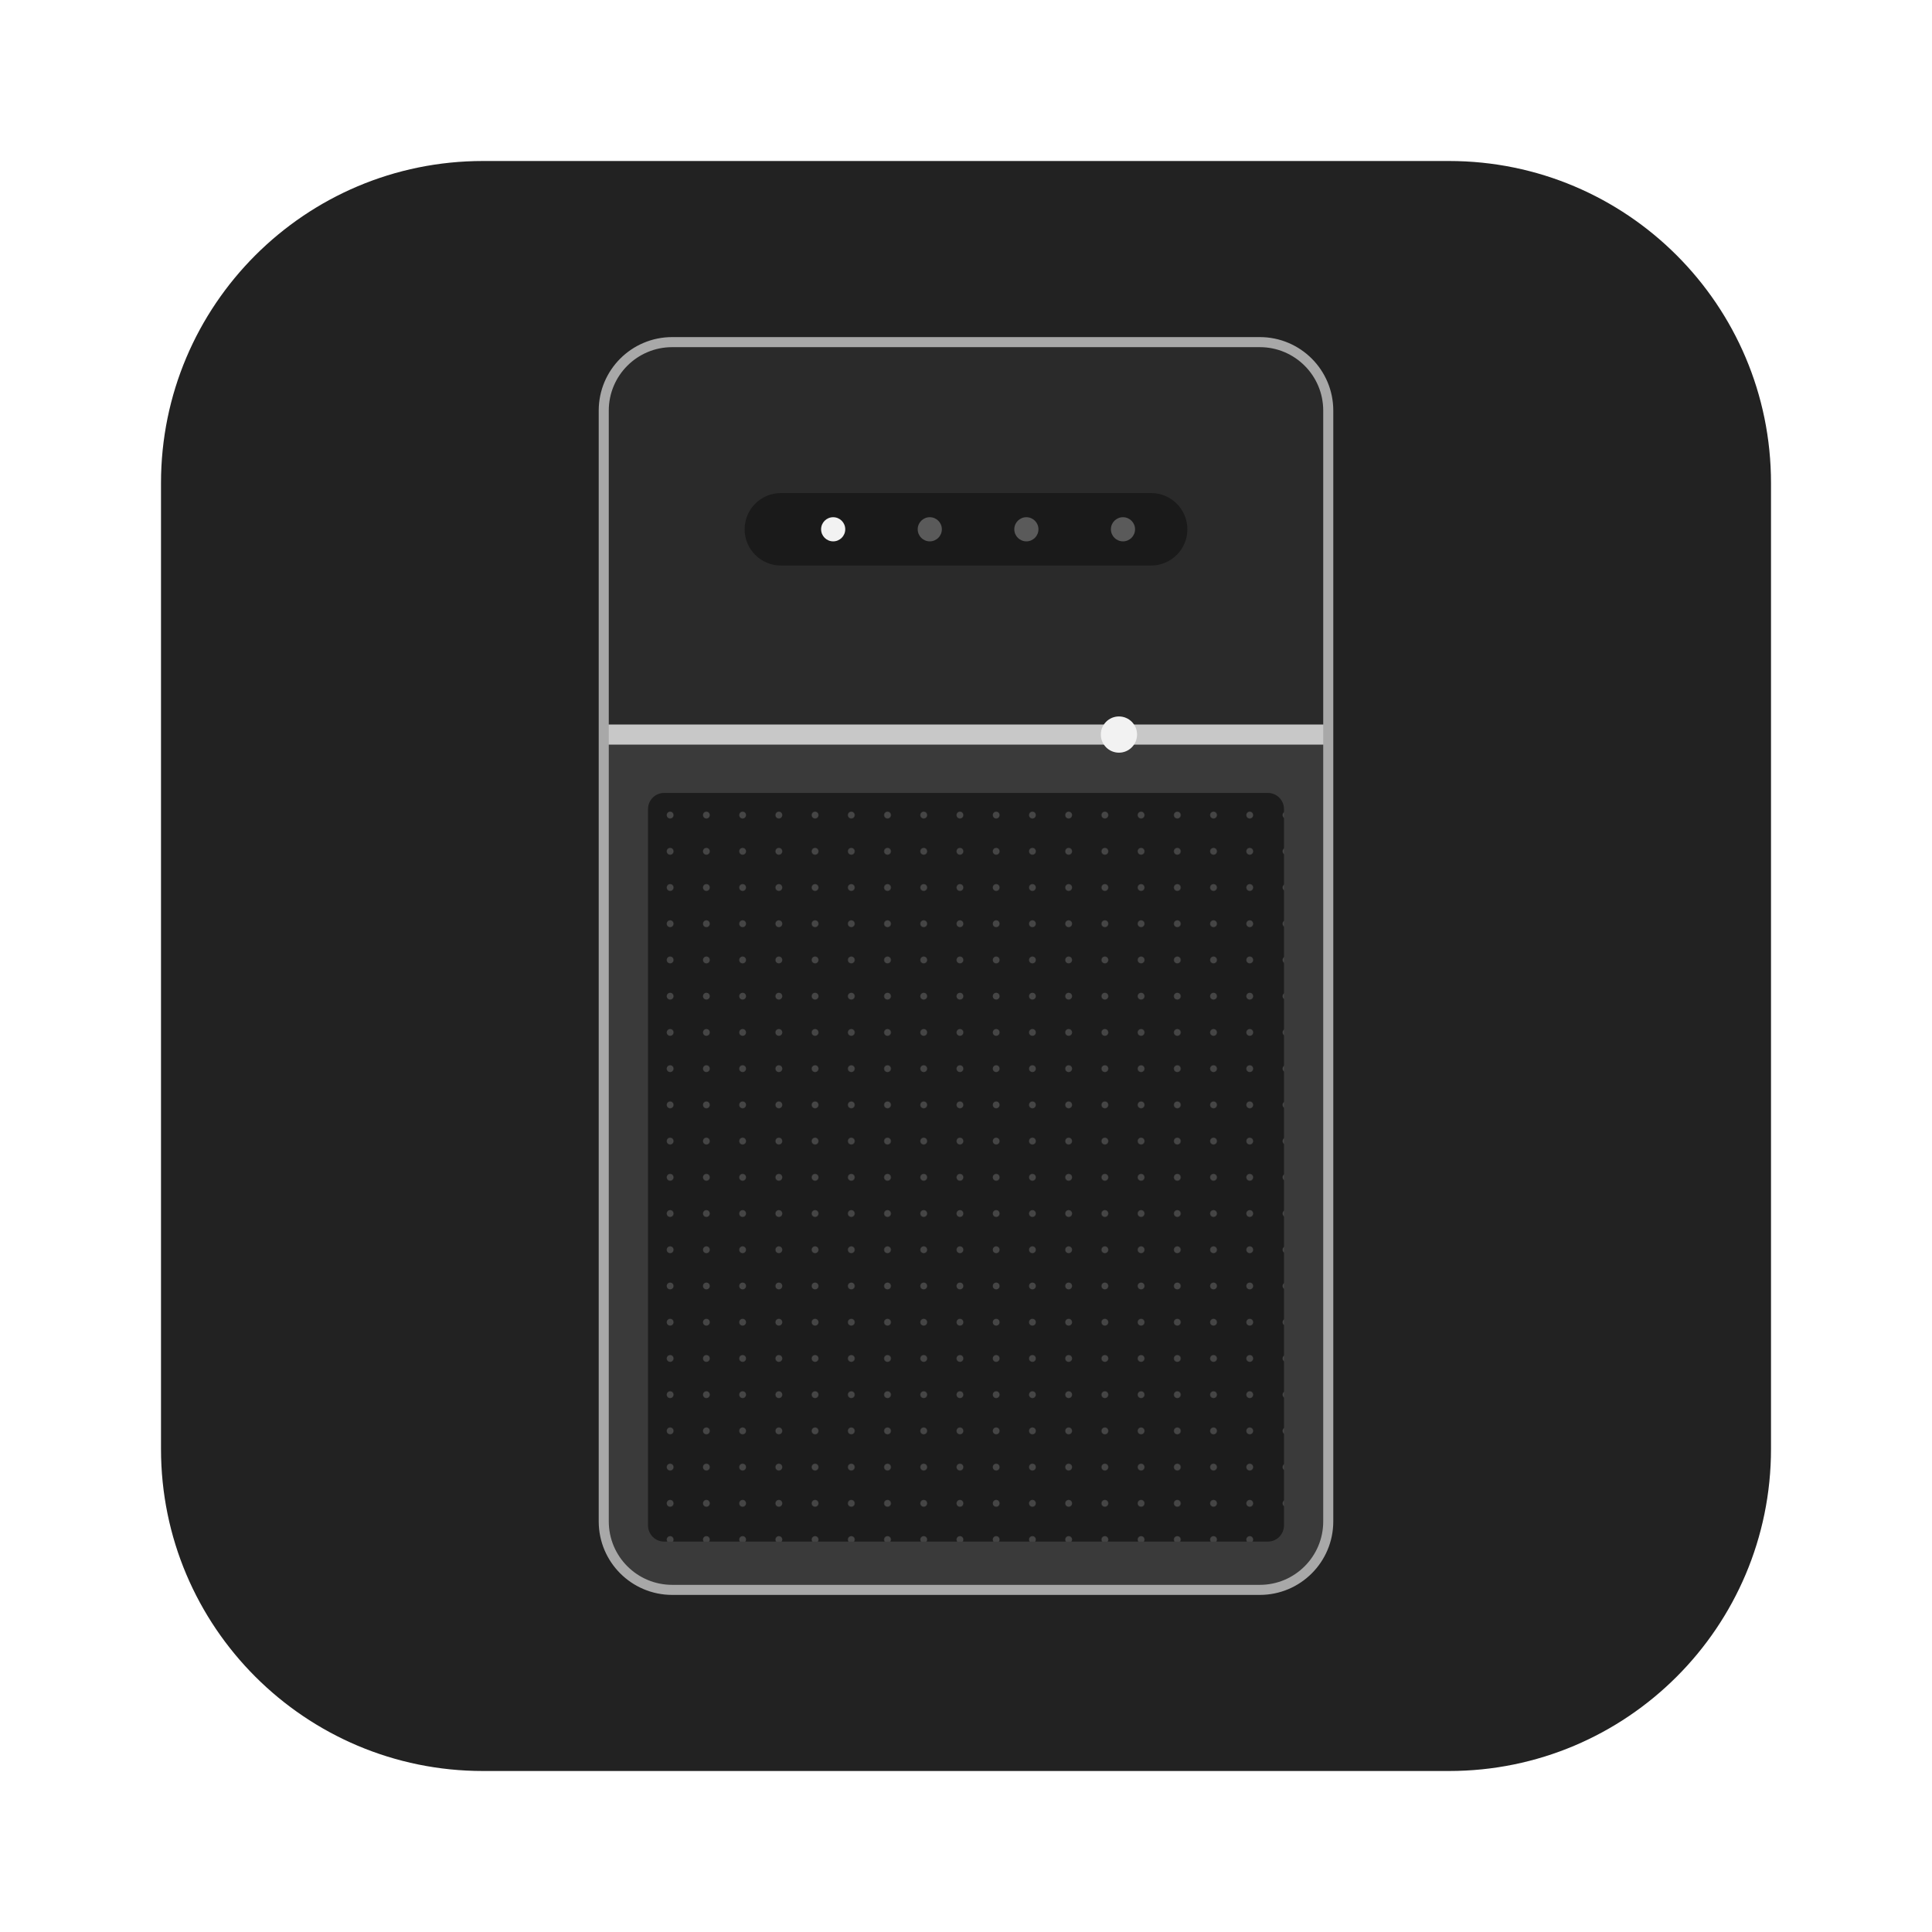
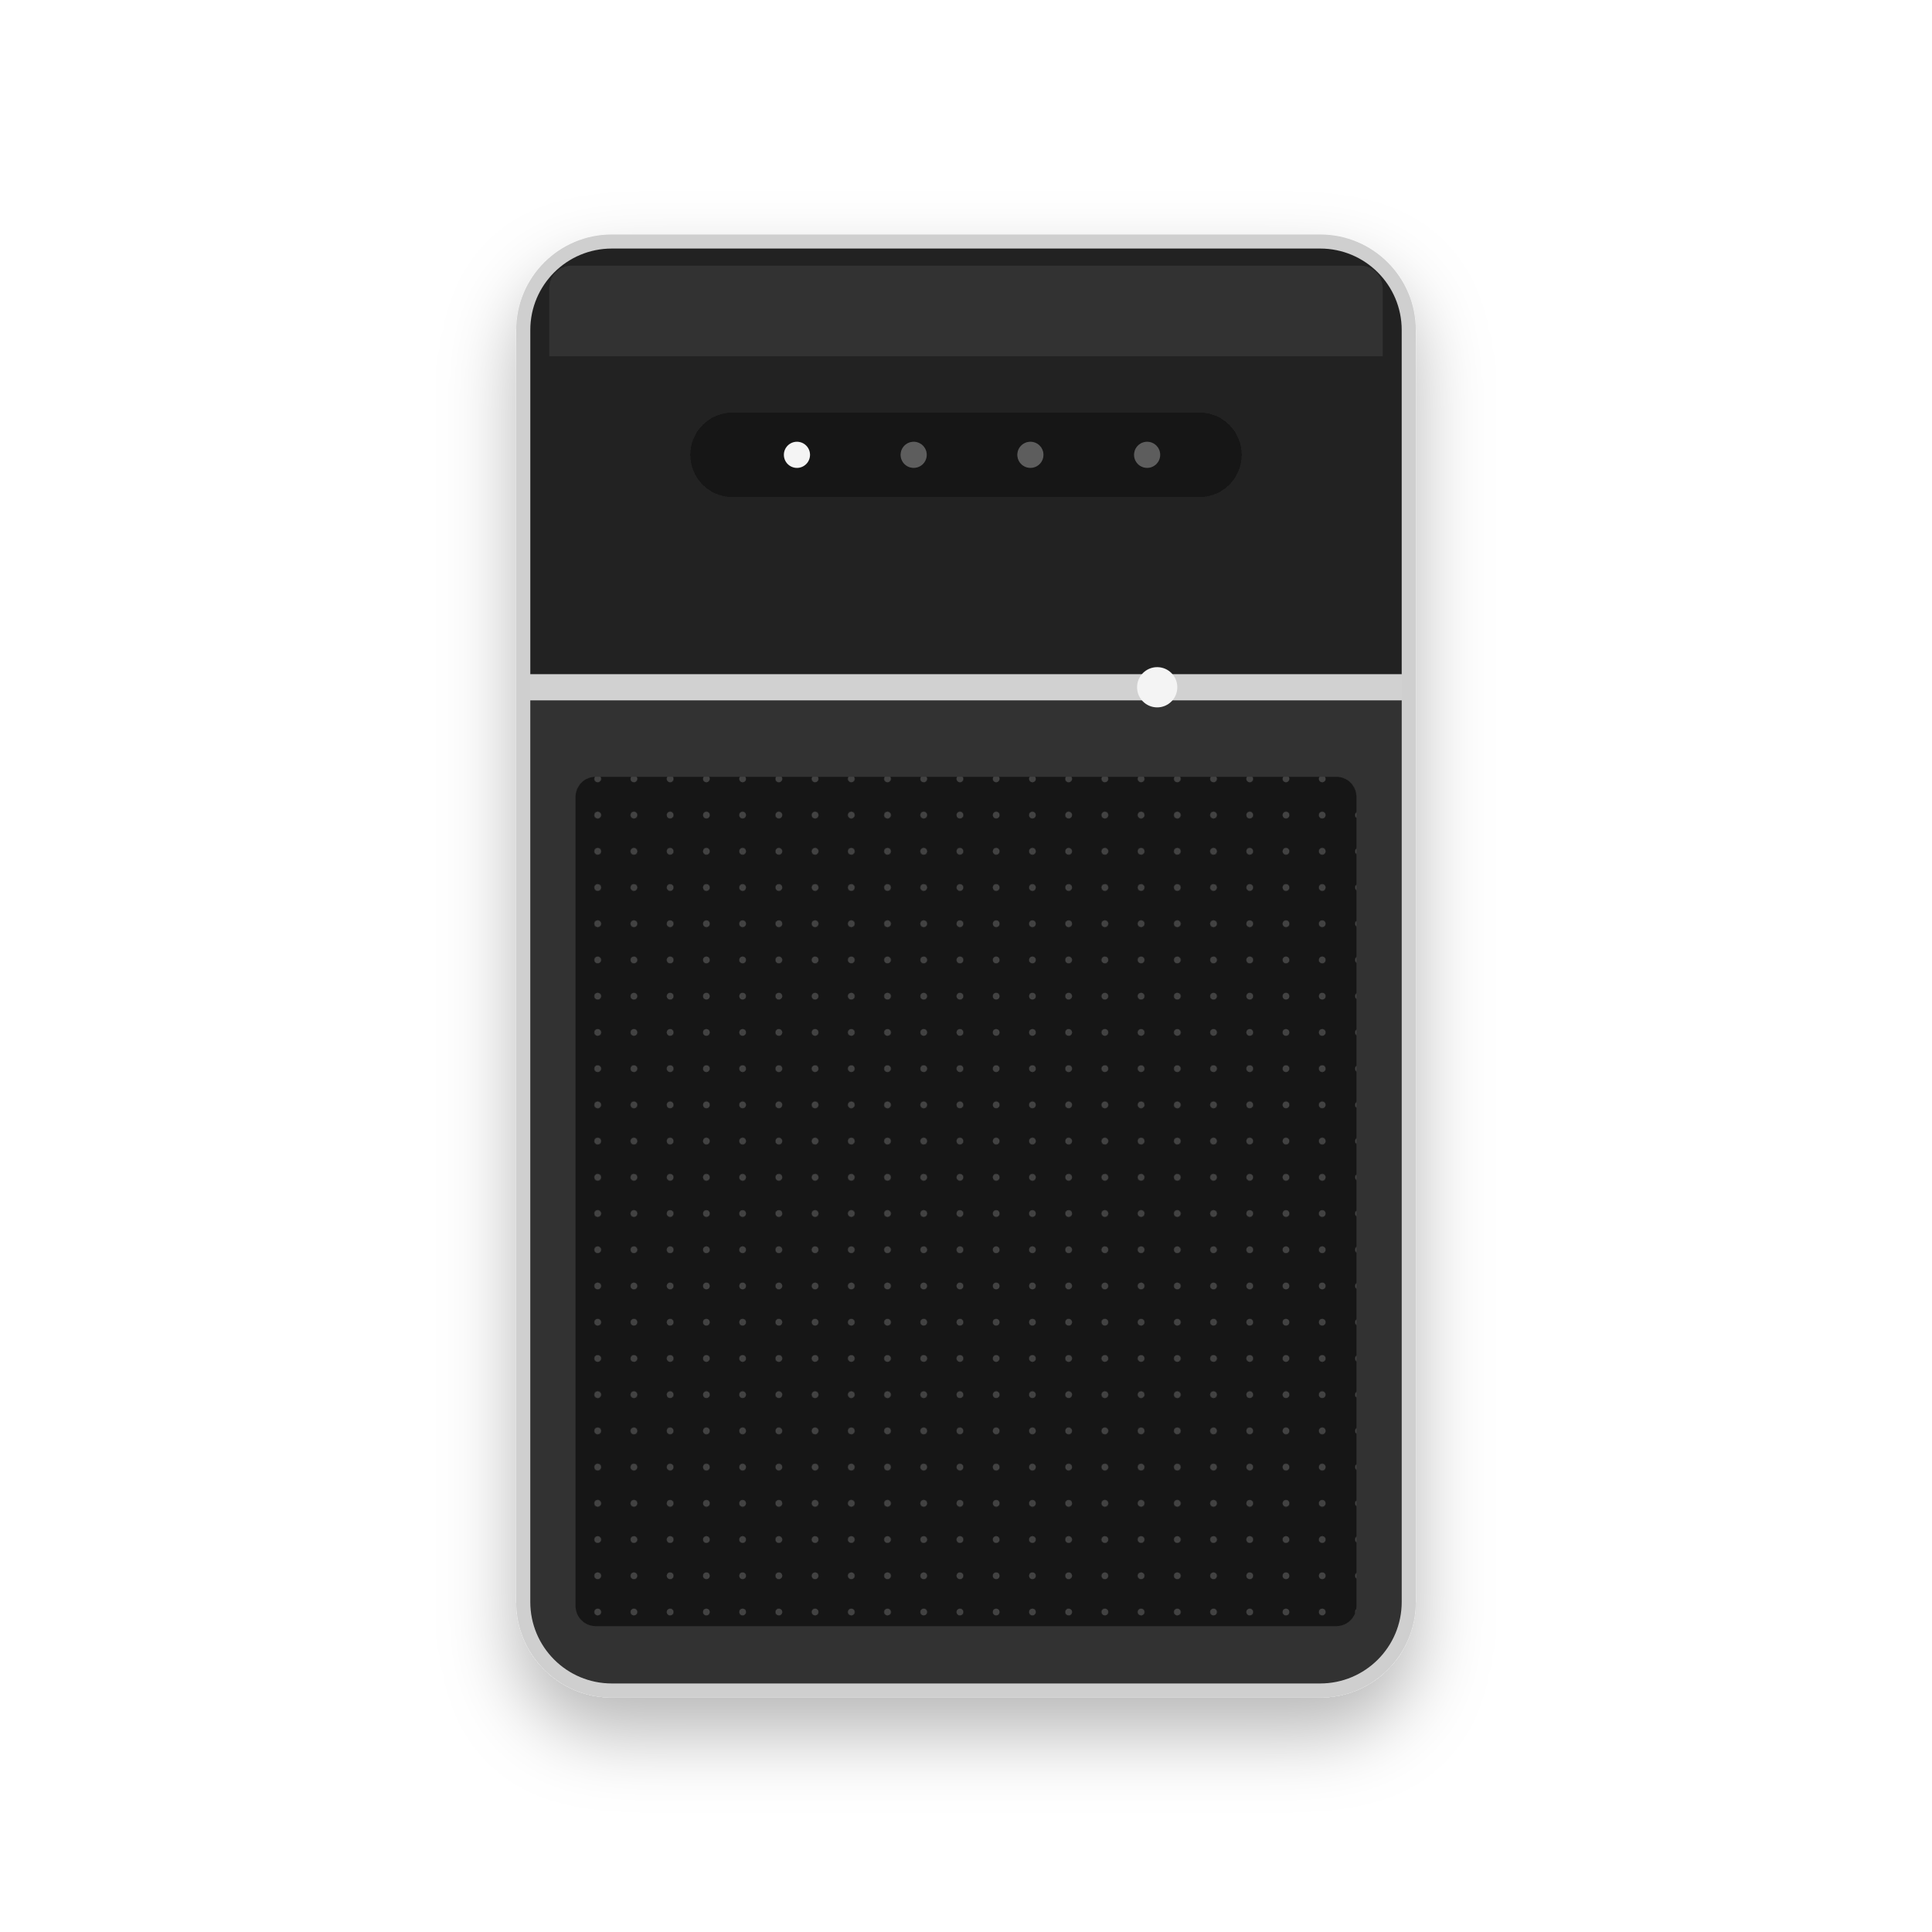
<svg xmlns="http://www.w3.org/2000/svg" viewBox="0 0 960 960" role="img" aria-label="SoundTouch Bridge">
  <defs>
+     <filter id="speakerShadow" x="-20%" y="-20%" width="140%" height="140%">
+       <feDropShadow dx="0" dy="18" stdDeviation="18" flood-color="#000000" flood-opacity="0.28" />
+     </filter>
    <clipPath id="speakerBody">
-       <rect x="300" y="170" width="360" height="620" rx="34" />
+       <rect x="260" y="120" width="440" height="720" rx="44" />
    </clipPath>
    <pattern id="grille" x="0" y="0" width="18" height="18" patternUnits="userSpaceOnUse">
-       <rect width="18" height="18" fill="#1c1c1c" />
-       <circle cx="9" cy="9" r="1.7" fill="#454545" />
+       <rect width="18" height="18" fill="#171717" />
+       <circle cx="9" cy="9" r="1.7" fill="#424242" />
    </pattern>
  </defs>
-   <rect x="80" y="80" width="800" height="800" rx="160" fill="#222" />
-   <g clip-path="url(#speakerBody)">
-     <rect x="300" y="170" width="360" height="620" fill="#3a3a3a" />
-     <rect x="300" y="170" width="360" height="190" fill="#2a2a2a" />
-     <rect x="370" y="245" width="220" height="36" rx="18" fill="#1a1a1a" />
-     <circle cx="414" cy="263" r="6" fill="#f2f2f2" />
-     <circle cx="462" cy="263" r="6" fill="#5a5a5a" />
-     <circle cx="510" cy="263" r="6" fill="#5a5a5a" />
-     <circle cx="558" cy="263" r="6" fill="#5a5a5a" />
-     <rect x="300" y="360" width="360" height="10" fill="#c8c8c8" />
-     <circle cx="556" cy="365" r="9" fill="#f2f2f2" />
-     <rect x="322" y="394" width="316" height="372" rx="8" fill="url(#grille)" />
+   <g filter="url(#speakerShadow)">
+     <g clip-path="url(#speakerBody)">
+       <rect x="260" y="120" width="440" height="720" fill="#303030" />
+       <rect x="260" y="120" width="440" height="215" fill="#242424" />
+       <rect x="343" y="205" width="274" height="42" rx="21" fill="#151515" />
+       <circle cx="396" cy="226" r="6.5" fill="#f4f4f4" />
+       <circle cx="454" cy="226" r="6.5" fill="#5d5d5d" />
+       <circle cx="512" cy="226" r="6.5" fill="#5d5d5d" />
+       <circle cx="570" cy="226" r="6.5" fill="#5d5d5d" />
+       <rect x="260" y="335" width="440" height="13" fill="#d1d1d1" />
+       <circle cx="575" cy="341.5" r="10" fill="#f4f4f4" />
+       <rect x="286" y="386" width="388" height="422" rx="10" fill="url(#grille)" />
+     </g>
+     <rect x="260" y="120" width="440" height="720" rx="44" fill="none" stroke="#cfcfcf" stroke-width="7" />
+     <path d="M273 143c0-6 5-11 11-11h392c6 0 11 5 11 11v34H273z" fill="#3a3a3a" opacity="0.62" />
  </g>
-   <rect x="300" y="170" width="360" height="620" rx="34" fill="none" stroke="#a8a8a8" stroke-width="5" />
</svg>
